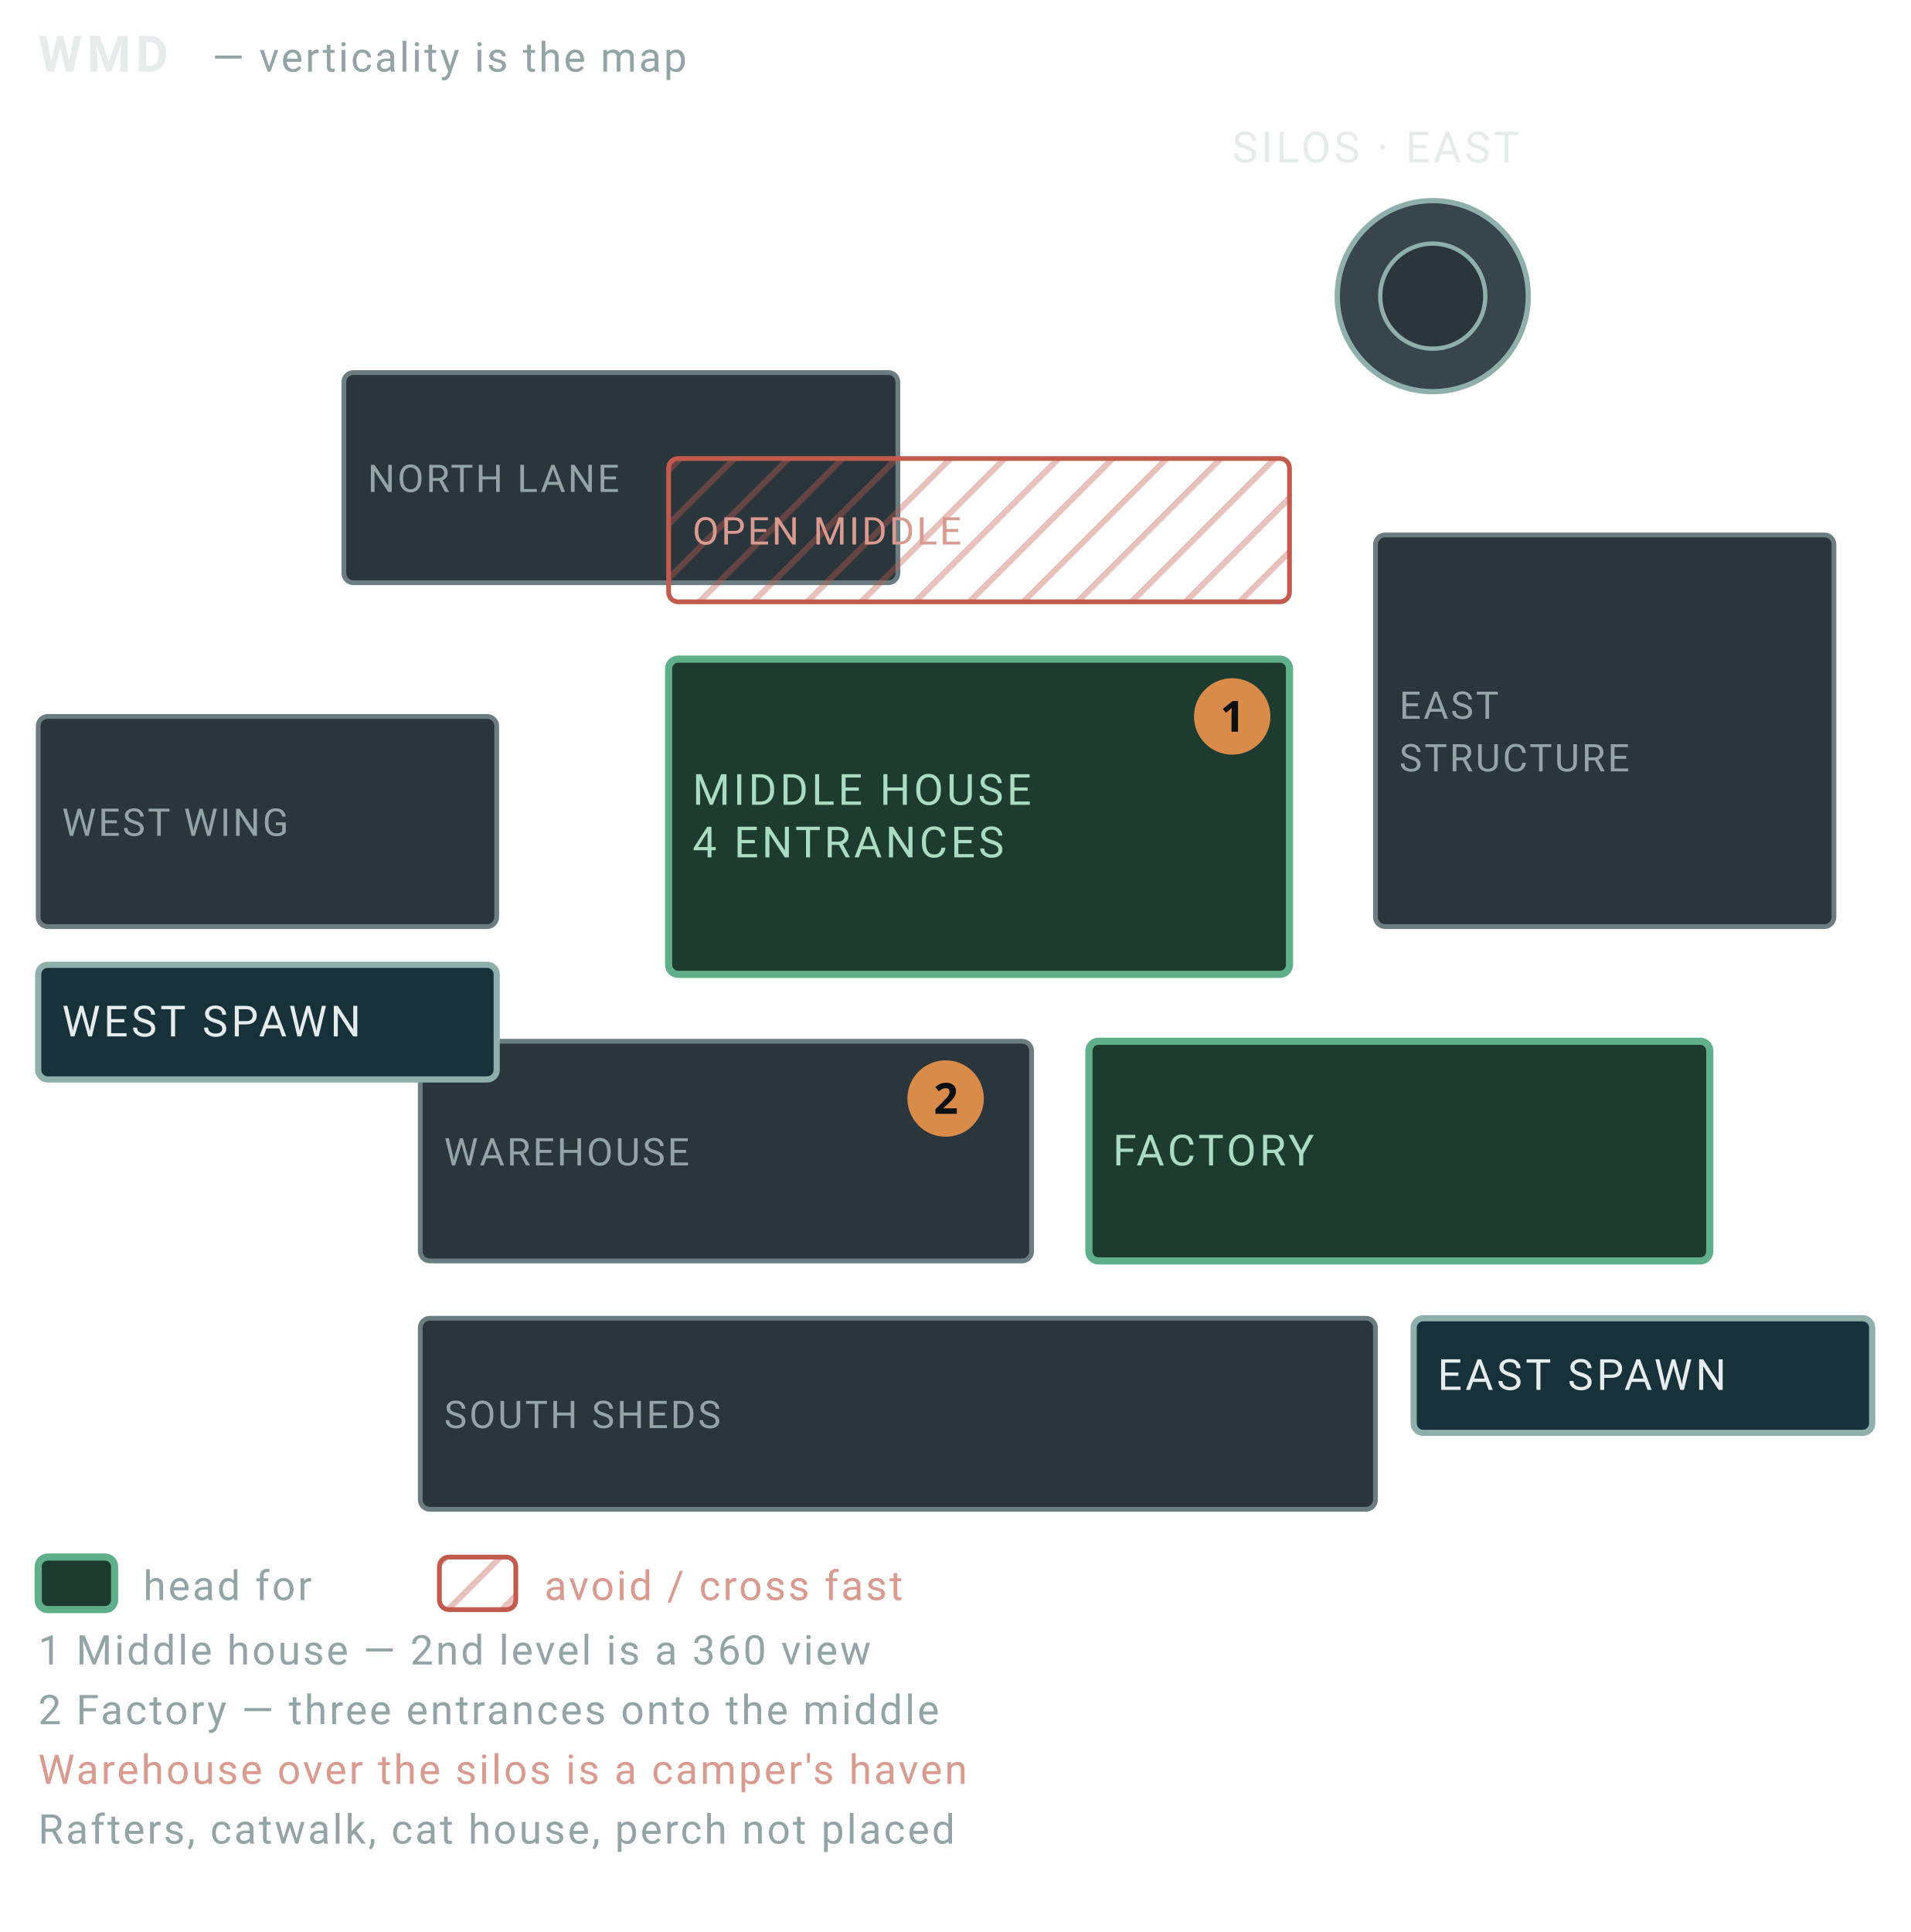
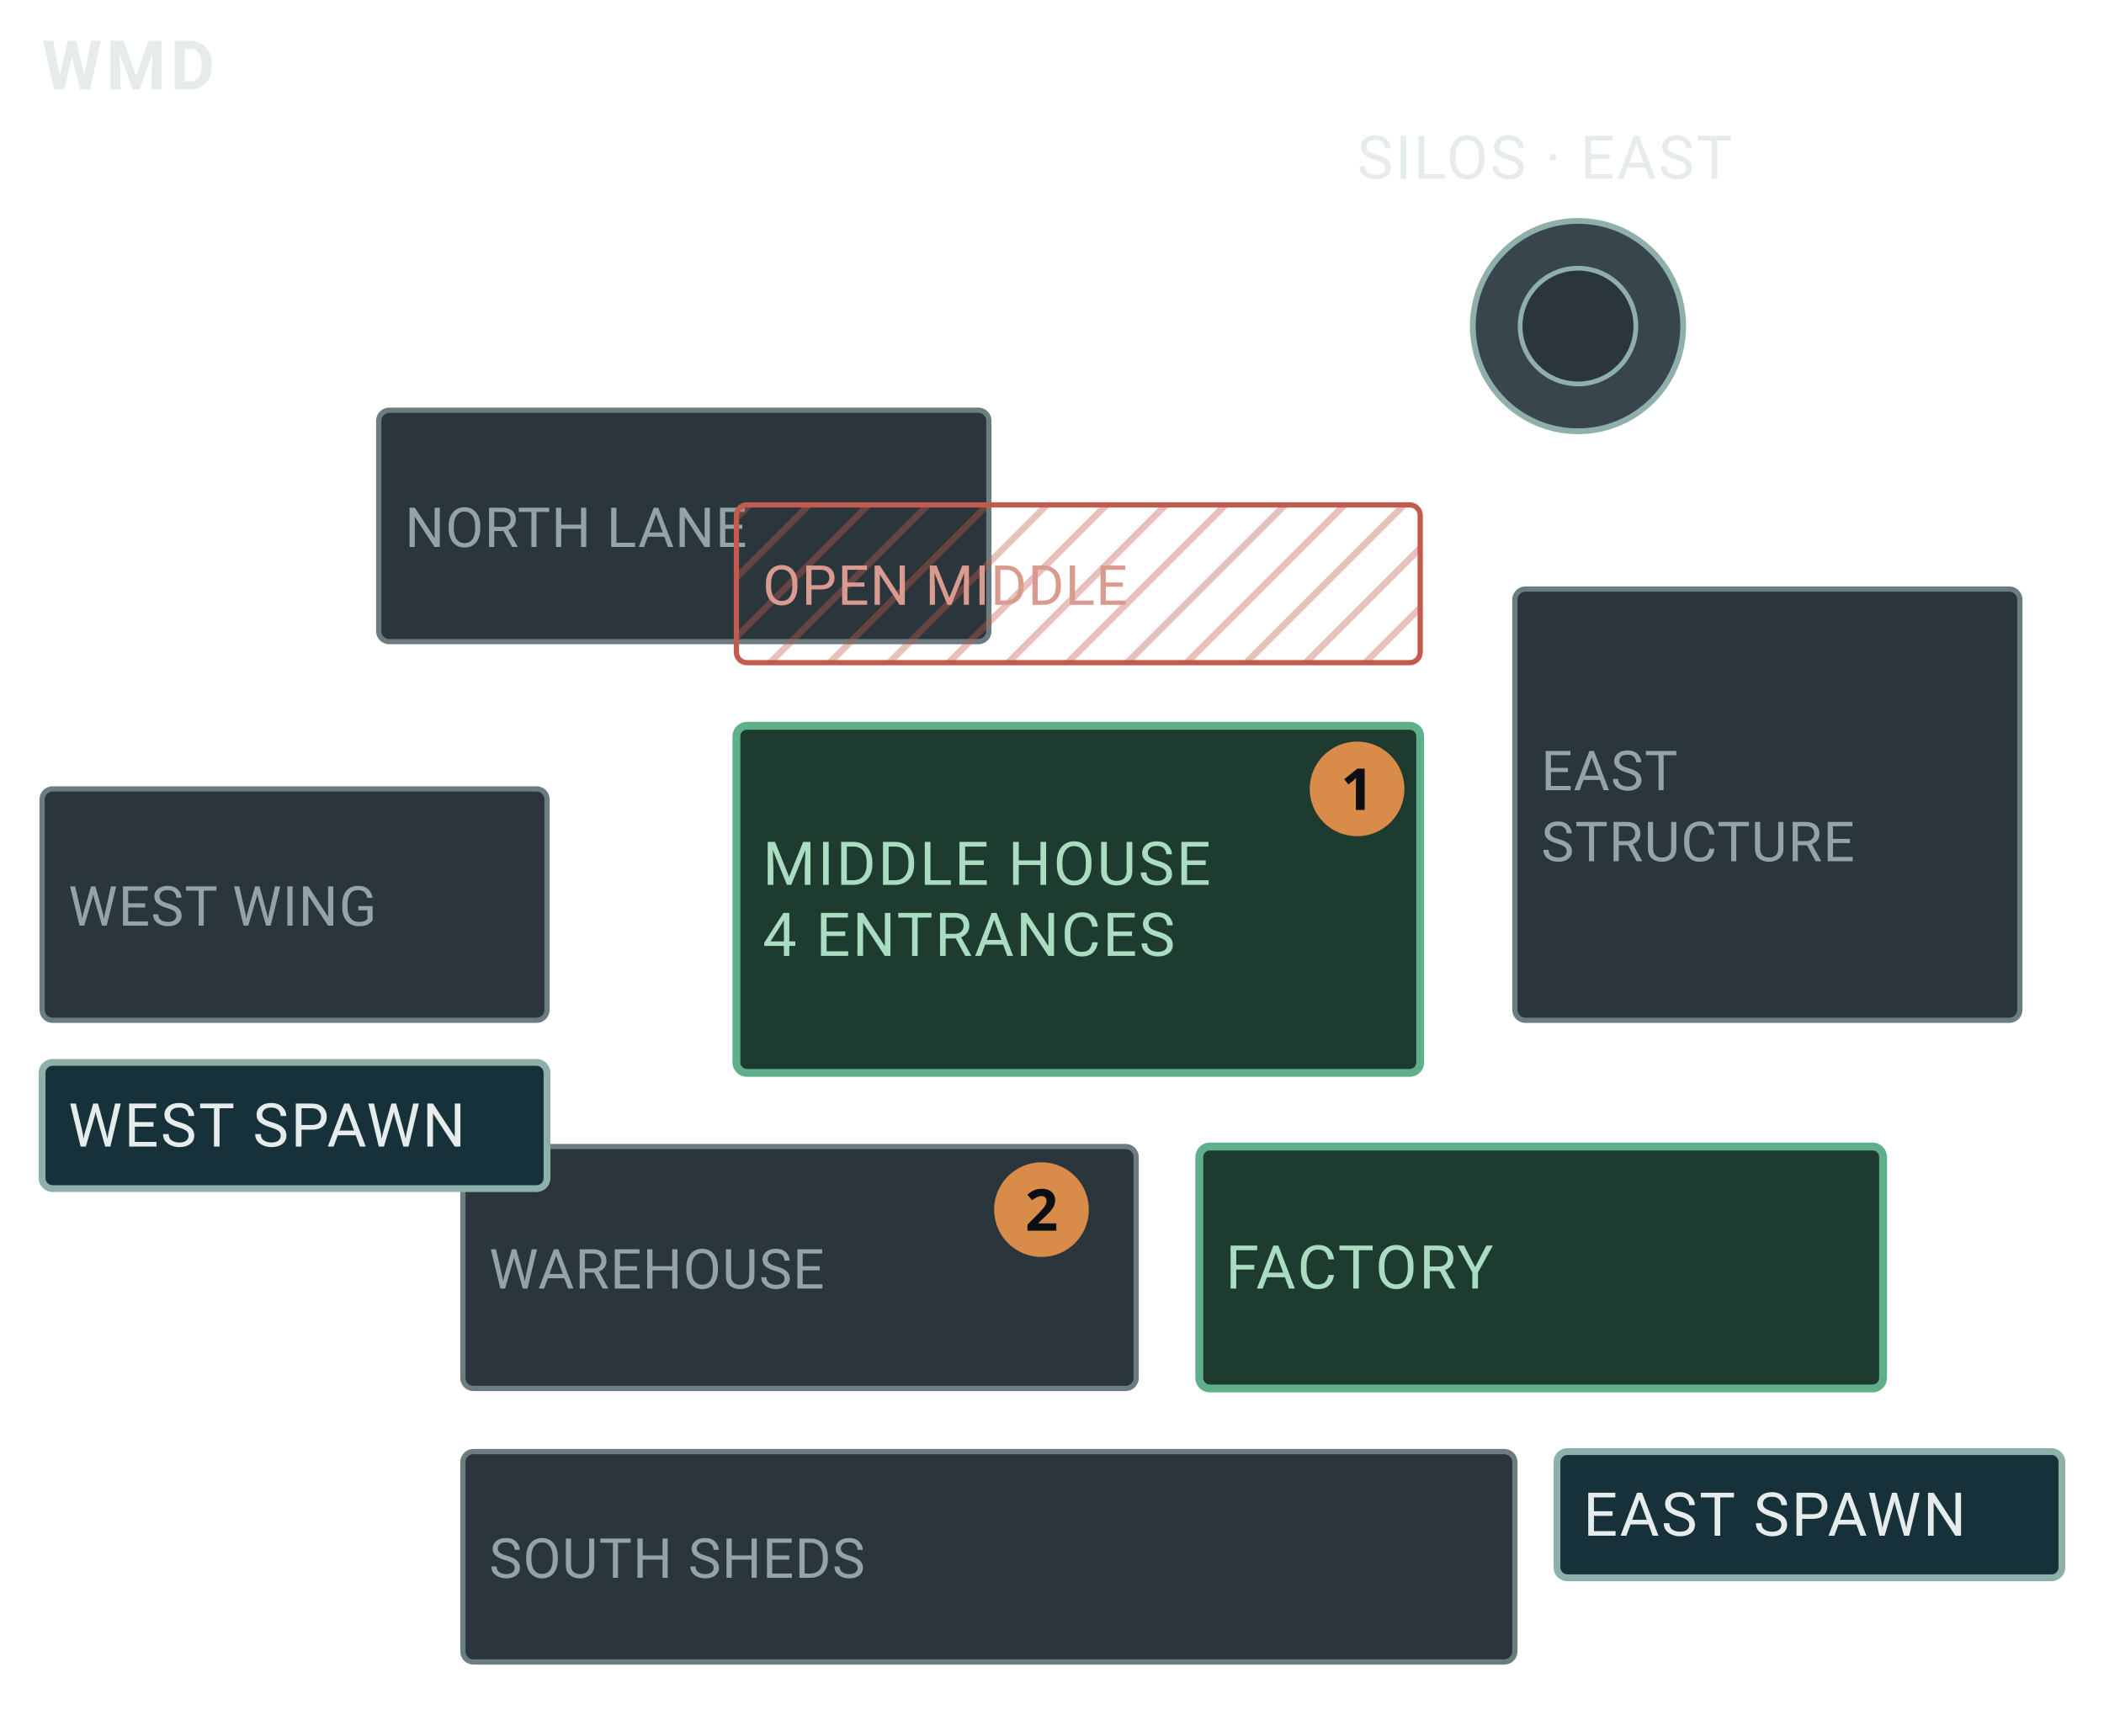
- <svg xmlns="http://www.w3.org/2000/svg" width="400" height="404.5" viewBox="0 0 400 404.5" role="img" aria-label="WMD tactical schematic, traced from the in-game minimap.">
+ <svg xmlns="http://www.w3.org/2000/svg" width="400" height="330" viewBox="0 0 400 330" role="img" aria-label="WMD tactical schematic, traced from the in-game minimap.">
  <defs>
    <pattern id="hz" width="8" height="8" patternTransform="rotate(45)" patternUnits="userSpaceOnUse">
      <line x1="0" y1="0" x2="0" y2="8" stroke="#c25b4e" stroke-width="2.5" opacity="0.38" />
    </pattern>
    <style>
.terr{fill:#1b2429;stroke:#55636e;stroke-width:1.4}
.b{fill:#39454c;stroke:#8fb0aa;stroke-width:1.1}
.s{fill:#2b353c;stroke:#6b7d80;stroke-width:1}
.sp{fill:#17313a;stroke:#8fb0aa;stroke-width:1.3}
.rock{fill:#333f45;stroke:#7d8f92;stroke-width:0.9}
.water{fill:#24343c;stroke:#8fb0aa;stroke-width:1}
.hot{fill:url(#hz);stroke:#c25b4e;stroke-width:1}
.lbl{fill:#e6ecec;font-family:ui-sans-serif,system-ui,'Segoe UI',Roboto,sans-serif;
-      font-size:9.0px;letter-spacing:0.7px}
+      font-size:11.5px;letter-spacing:0.4px}
.lbl2{fill:#93a4a6;font-family:ui-sans-serif,system-ui,'Segoe UI',Roboto,sans-serif;
-       font-size:8.0px;letter-spacing:0.5px}
+       font-size:10.5px;letter-spacing:0.2px}
.hotlbl{fill:#d99a90;font-family:ui-sans-serif,system-ui,'Segoe UI',Roboto,sans-serif;
-         font-size:8.0px;letter-spacing:0.5px}
+         font-size:10.5px;letter-spacing:0.2px}
.ttl{fill:#e6ecec;font-family:ui-sans-serif,system-ui,'Segoe UI',Roboto,sans-serif;
-      font-size:10.5px;letter-spacing:1.0px;font-weight:600}
- .key{fill:#93a4a6;font-family:ui-sans-serif,system-ui,'Segoe UI',Roboto,sans-serif;
-      font-size:8.6px;letter-spacing:0.5px}
- .keyhot{fill:#d99a90;font-family:ui-sans-serif,system-ui,'Segoe UI',Roboto,sans-serif;
-         font-size:8.6px;letter-spacing:0.5px}
+      font-size:13.0px;letter-spacing:0.8px;font-weight:600}
.pin{fill:#d98b4a}
- .pinn{fill:#0b0f11;font-family:ui-sans-serif,system-ui,sans-serif;font-size:9px;font-weight:700}
+ .pinn{fill:#0b0f11;font-family:ui-sans-serif,system-ui,sans-serif;font-size:11px;font-weight:700}
.link{stroke:#55636e;stroke-width:1.3;fill:none;stroke-dasharray:3 3}

.go{fill:#1d3b2f;stroke:#5fb08a;stroke-width:1.5}
.golbl{fill:#a9dcc0;font-family:ui-sans-serif,system-ui,'Segoe UI',Roboto,sans-serif;
-        font-size:9px;letter-spacing:0.7px}
+        font-size:11.5px;letter-spacing:0.4px}
</style>
  </defs>
-   <text class="ttl" x="8" y="15">WMD</text>
-   <text class="key" x="44.42" y="15">— verticality is the map</text>
+   <text class="ttl" x="8" y="17">WMD</text>
  <circle class="b" cx="300" cy="62" r="20" />
  <circle cx="300" cy="62" r="11" fill="#2b353c" stroke="#8fb0aa" stroke-width="0.9" />
  <text class="lbl" x="258" y="34">SILOS · EAST</text>
  <rect class="s" x="72" y="78" width="116" height="44" rx="2" />
-   <text class="lbl2" x="77" y="103">NORTH LANE</text>
+   <text class="lbl2" x="77" y="104">NORTH LANE</text>
  <rect class="go" x="140" y="138" width="130" height="66" rx="2" />
-   <text class="golbl" x="145" y="168.5">MIDDLE HOUSE</text>
-   <text class="golbl" x="145" y="179.5">4 ENTRANCES</text>
+   <text class="golbl" x="145" y="168.25">MIDDLE HOUSE</text>
+   <text class="golbl" x="145" y="181.75">4 ENTRANCES</text>
  <rect class="s" x="288" y="112" width="96" height="82" rx="2" />
-   <text class="lbl2" x="293" y="150.5">EAST</text>
-   <text class="lbl2" x="293" y="161.5">STRUCTURE</text>
+   <text class="lbl2" x="293" y="150.25">EAST</text>
+   <text class="lbl2" x="293" y="163.75">STRUCTURE</text>
  <rect class="s" x="8" y="150" width="96" height="44" rx="2" />
-   <text class="lbl2" x="13" y="175">WEST WING</text>
+   <text class="lbl2" x="13" y="176">WEST WING</text>
  <rect class="s" x="88" y="218" width="128" height="46" rx="2" />
-   <text class="lbl2" x="93" y="244">WAREHOUSE</text>
+   <text class="lbl2" x="93" y="245">WAREHOUSE</text>
  <rect class="go" x="228" y="218" width="130" height="46" rx="2" />
-   <text class="golbl" x="233" y="244">FACTORY</text>
+   <text class="golbl" x="233" y="245">FACTORY</text>
  <rect class="s" x="88" y="276" width="200" height="40" rx="2" />
-   <text class="lbl2" x="93" y="299">SOUTH SHEDS</text>
+   <text class="lbl2" x="93" y="300">SOUTH SHEDS</text>
  <rect class="hot" x="140" y="96" width="130" height="30" rx="2" />
-   <text class="hotlbl" x="145" y="114">OPEN MIDDLE</text>
+   <text class="hotlbl" x="145" y="115">OPEN MIDDLE</text>
  <rect class="sp" x="296" y="276" width="96" height="24" rx="2" />
-   <text class="lbl" x="301" y="291">EAST SPAWN</text>
+   <text class="lbl" x="301" y="292">EAST SPAWN</text>
  <rect class="sp" x="8" y="202" width="96" height="24" rx="2" />
-   <text class="lbl" x="13" y="217">WEST SPAWN</text>
-   <circle class="pin" cx="258" cy="150" r="8" />
-   <text class="pinn" x="255.5" y="153.2">1</text>
-   <circle class="pin" cx="198" cy="230" r="8" />
-   <text class="pinn" x="195.5" y="233.2">2</text>
-   <rect class="go" x="8" y="326" width="16" height="11" rx="2" />
-   <text class="key" x="30" y="335">head for</text>
-   <rect class="hot" x="92" y="326" width="16" height="11" rx="2" />
-   <text class="keyhot" x="114" y="335">avoid / cross fast</text>
-   <text class="key" x="8" y="348.5">1  Middle house — 2nd level is a 360 view</text>
-   <text class="key" x="8" y="361">2  Factory — three entrances onto the middle</text>
-   <text class="keyhot" x="8" y="373.5">Warehouse over the silos is a camper's haven</text>
-   <text class="key" x="8" y="386">Rafters, catwalk, cat house, perch not placed</text>
+   <text class="lbl" x="13" y="218">WEST SPAWN</text>
+   <circle class="pin" cx="258" cy="150" r="9" />
+   <text class="pinn" x="254.9" y="154">1</text>
+   <circle class="pin" cx="198" cy="230" r="9" />
+   <text class="pinn" x="194.9" y="234">2</text>
</svg>
